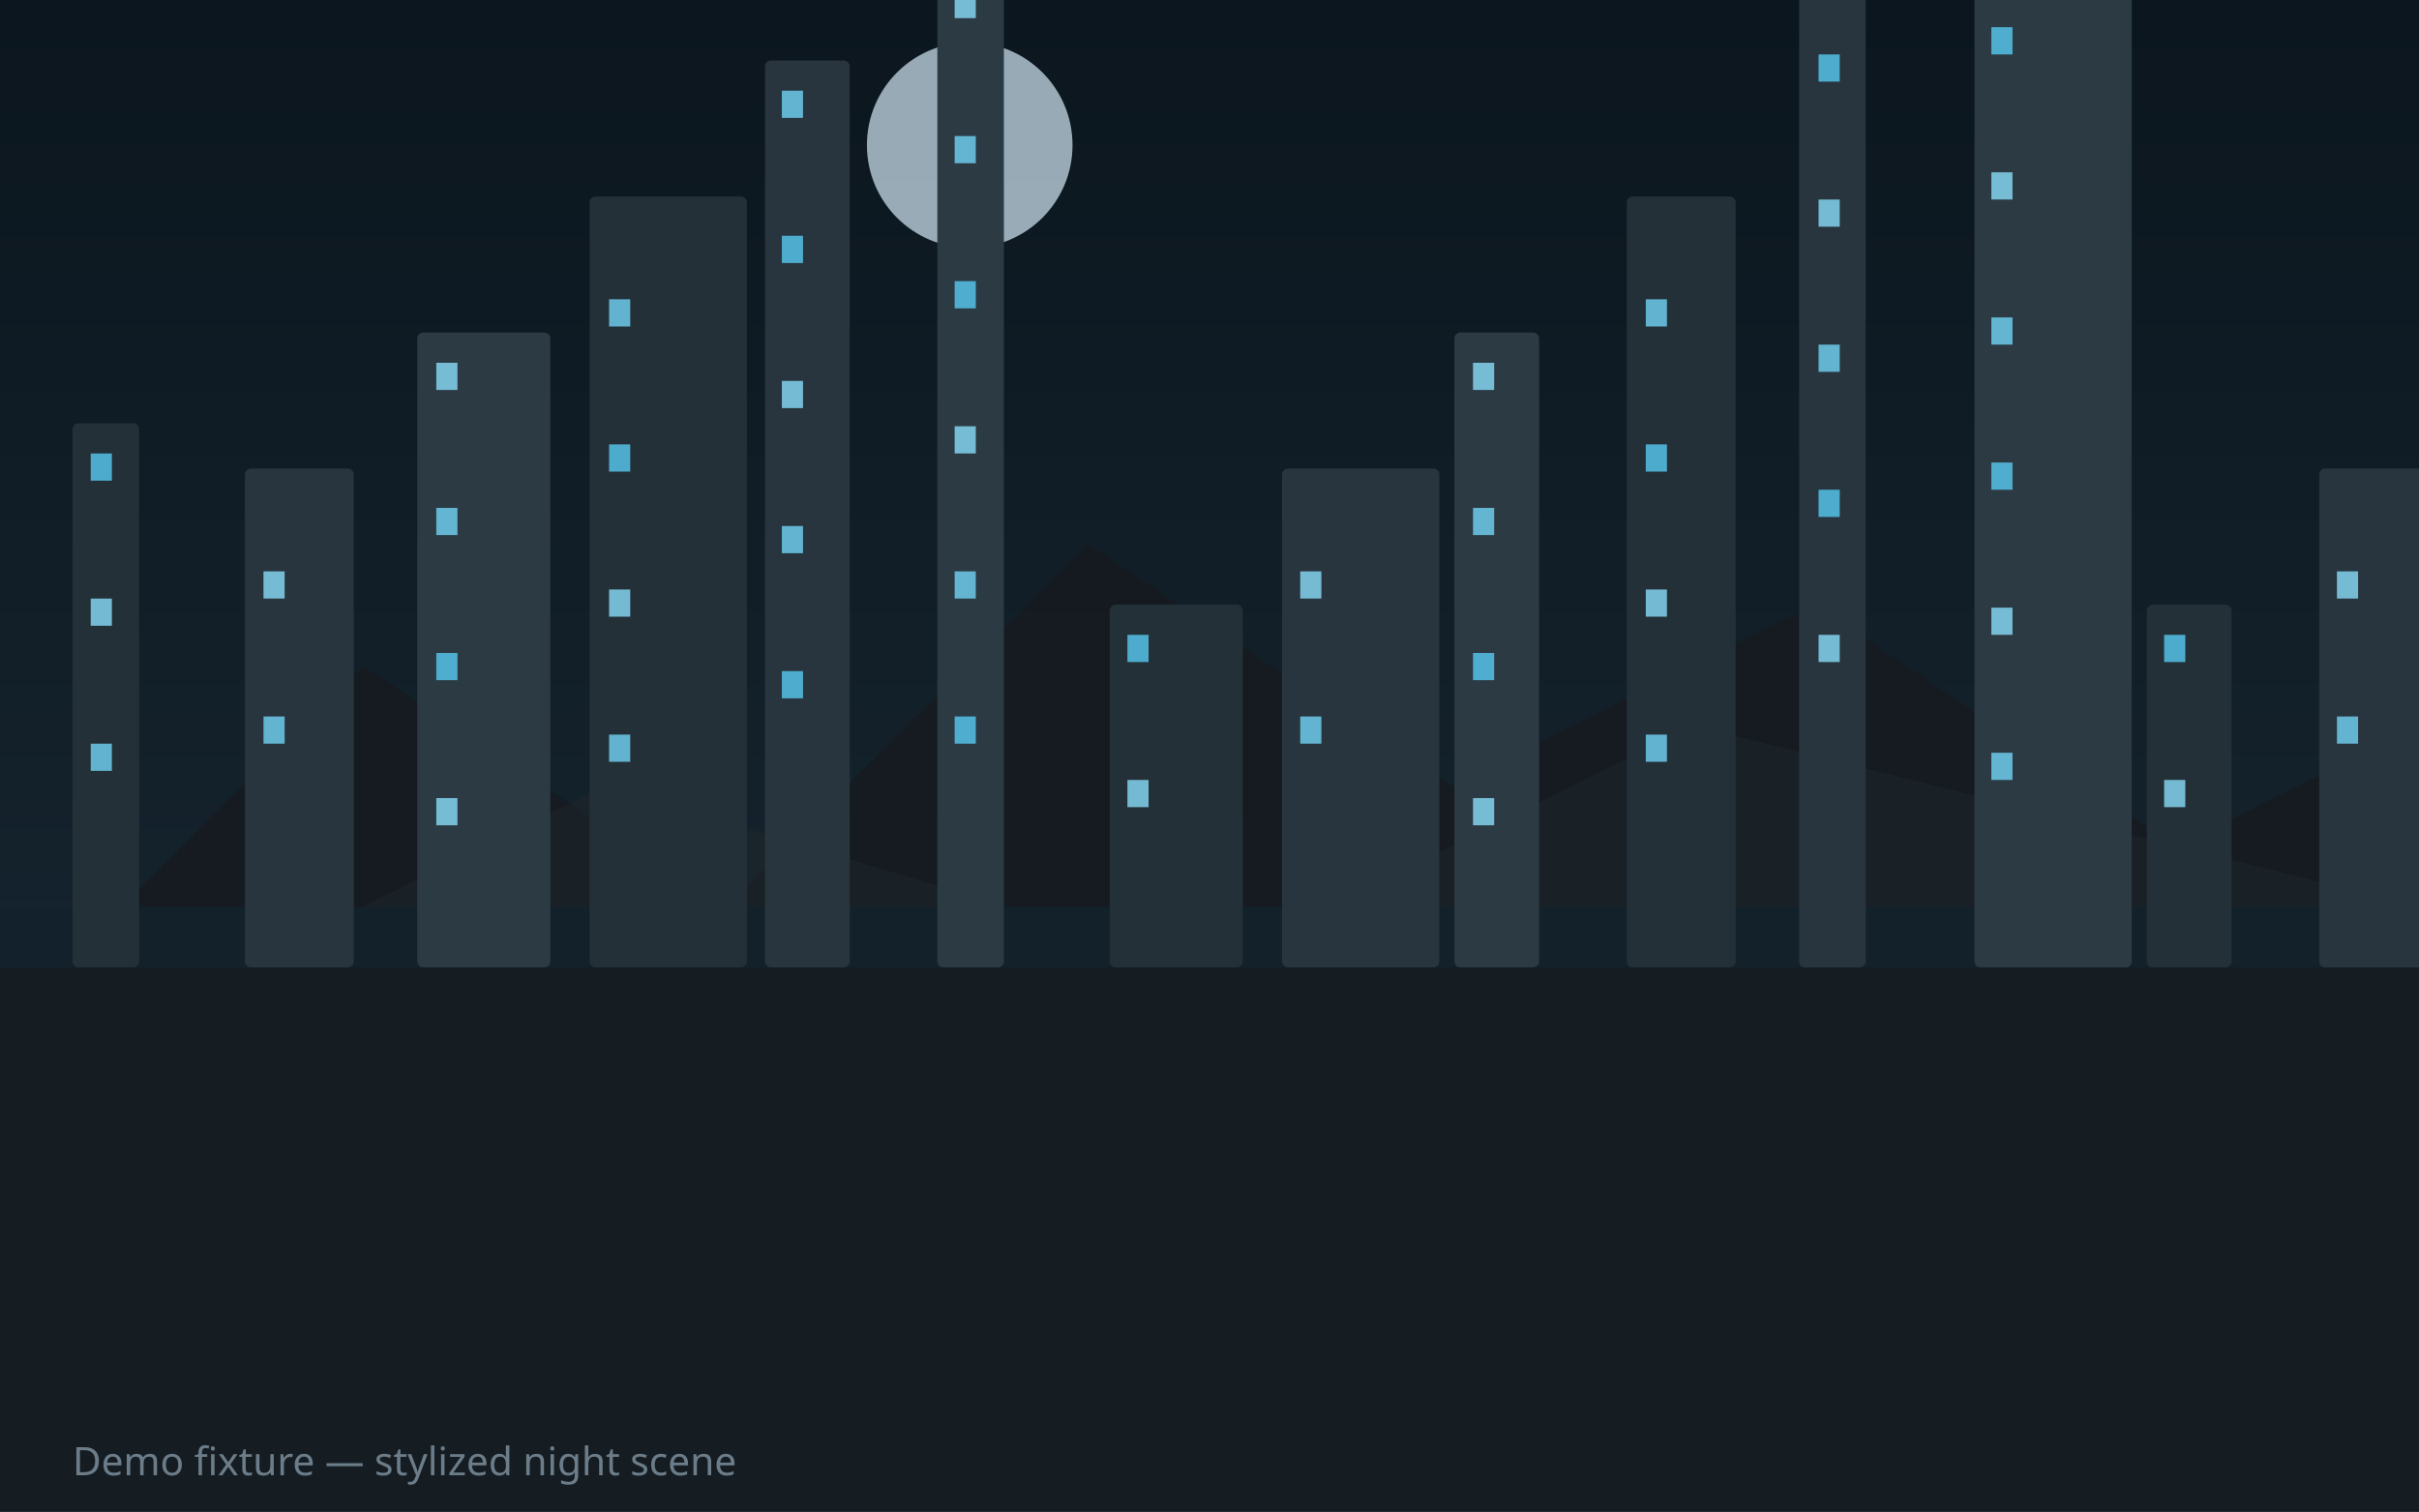
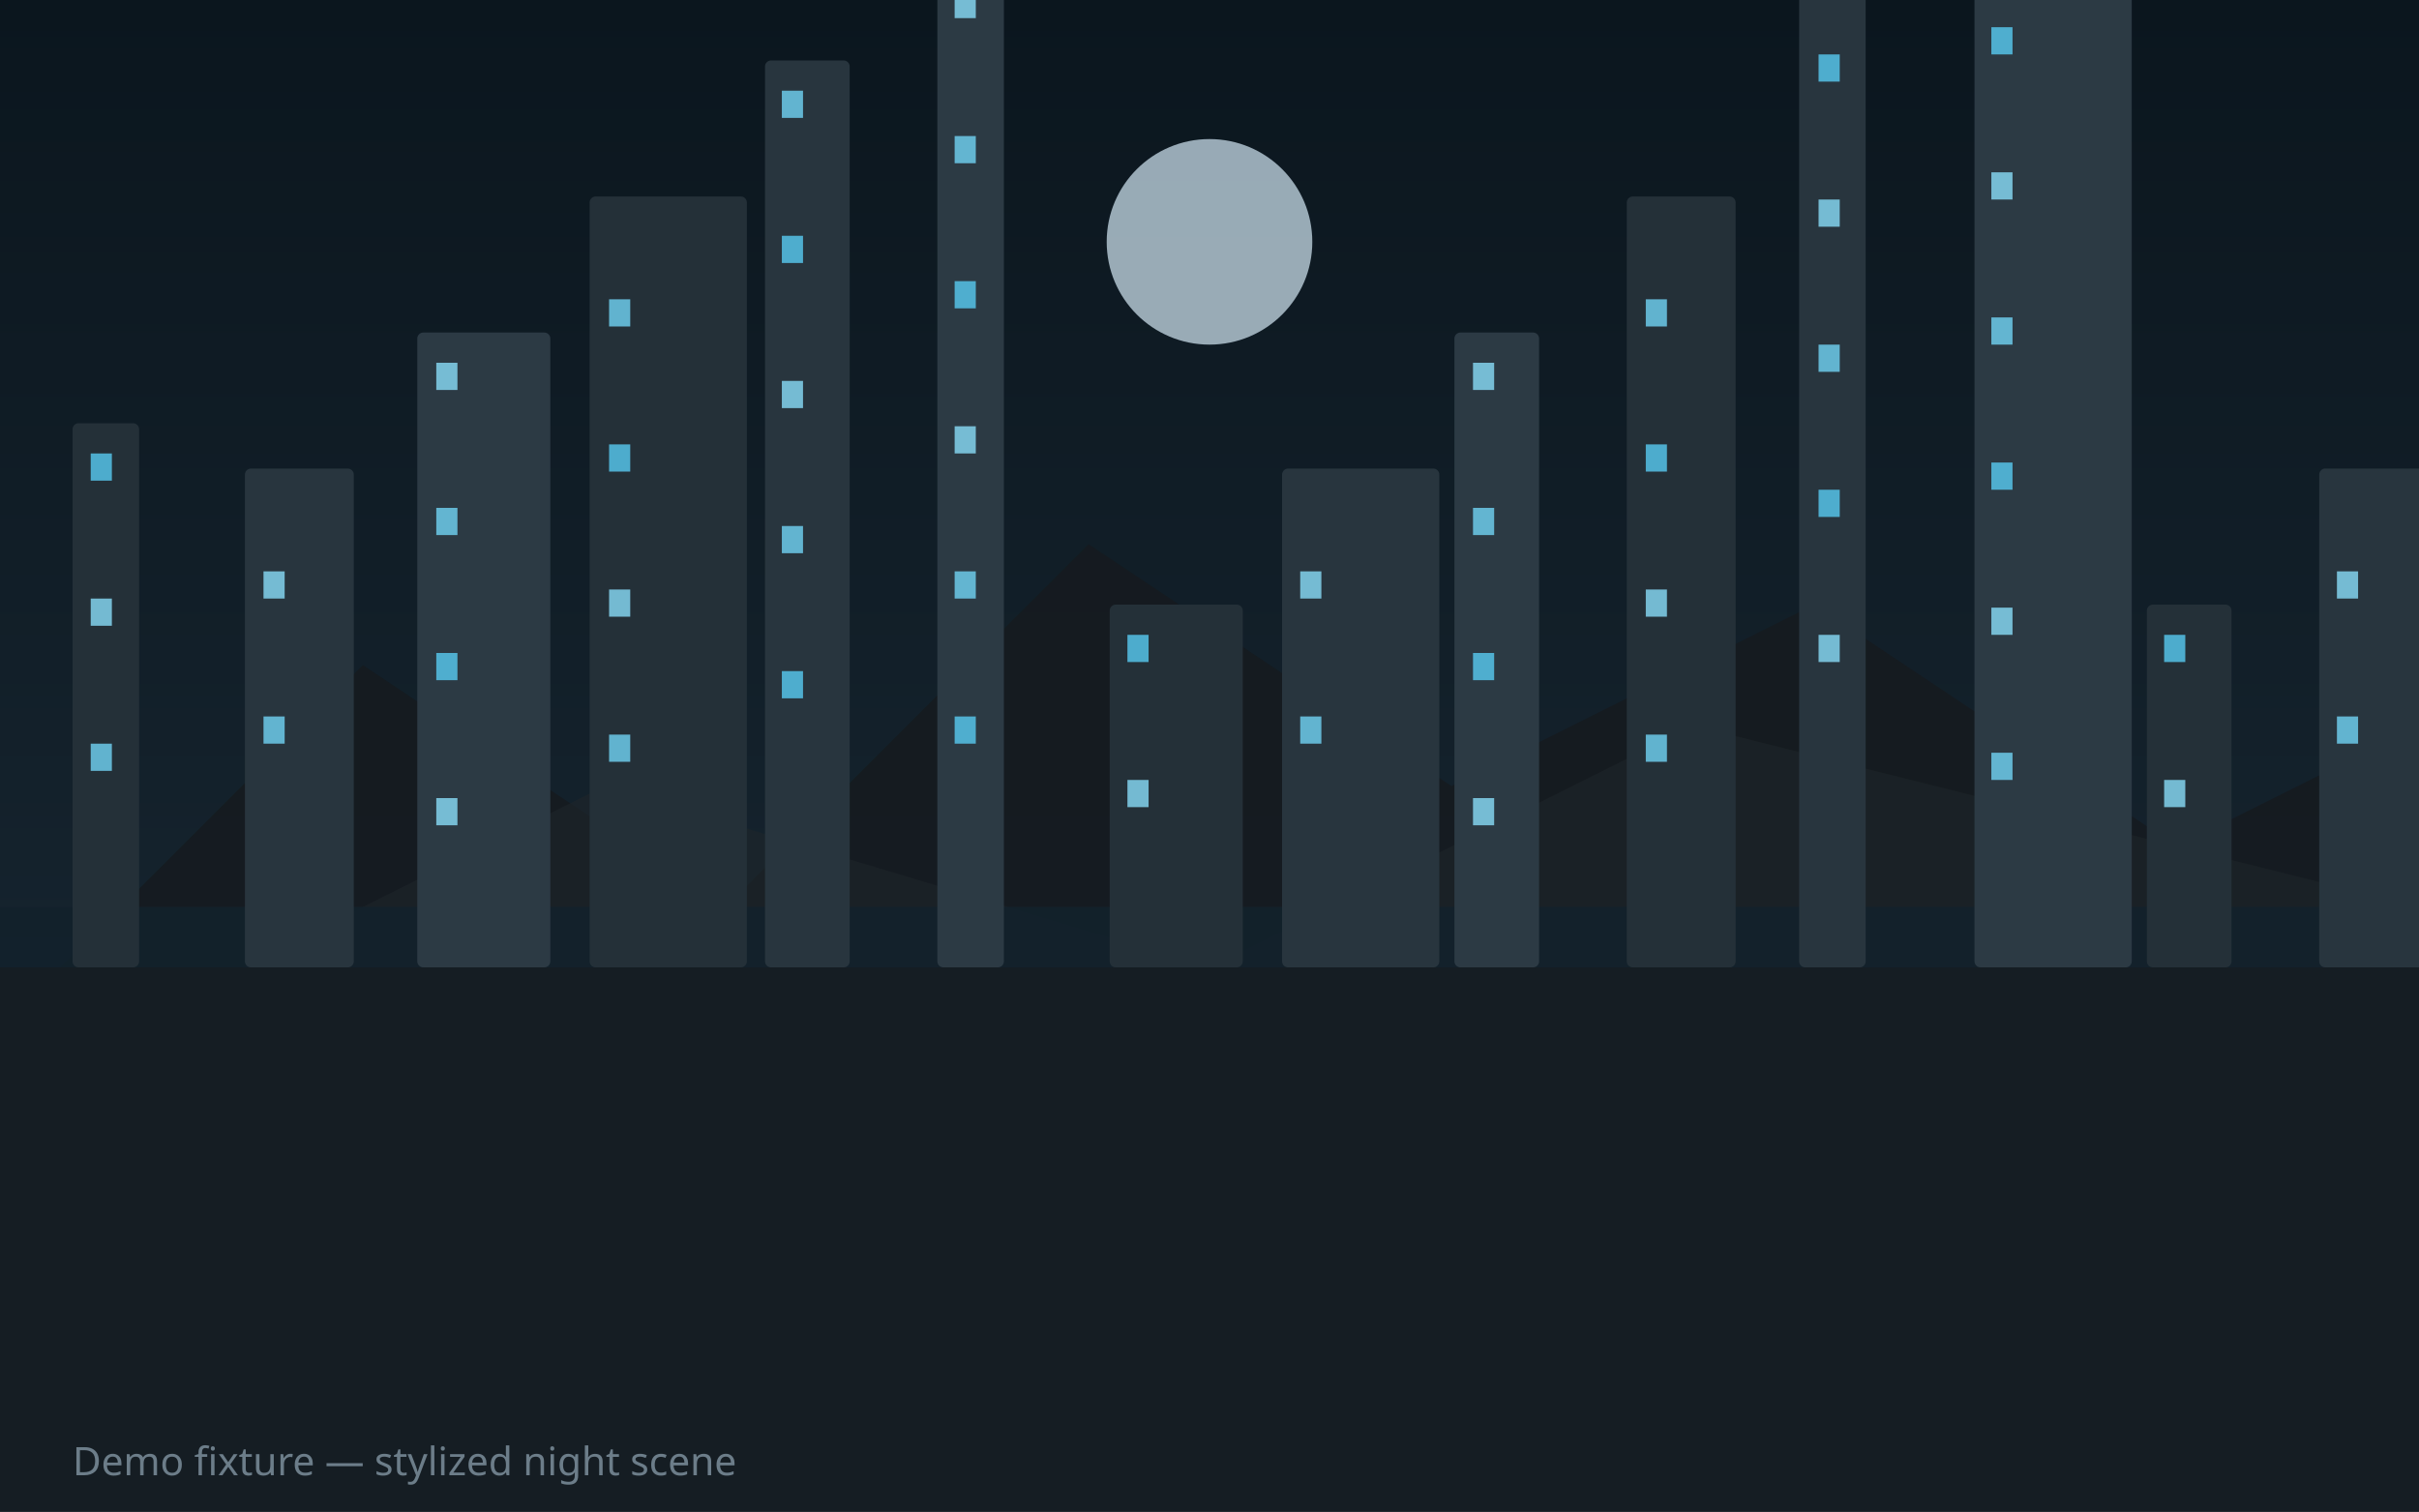
<svg xmlns="http://www.w3.org/2000/svg" width="800" height="500" viewBox="0 0 800 500" role="img" aria-label="Demo night scene">
  <defs>
    <linearGradient id="sky-aad-24" x1="0" y1="0" x2="0" y2="1">
      <stop offset="0%" stop-color="hsl(205, 45%, 8%)" />
      <stop offset="100%" stop-color="hsl(205, 35%, 16%)" />
    </linearGradient>
  </defs>
  <rect width="800" height="500" fill="url(#sky-aad-24)" />
-   <circle cx="320.7" cy="48.0" r="34" fill="hsl(205, 28%, 78%)" opacity="0.82" />
+   <circle cx="400.0" cy="80.0" r="34" fill="hsl(205, 28%, 78%)" opacity="0.82" />
  <path d="M0 340 L120 220 L240 300 L360 180 L480 260 L600 200 L720 280 L800 240 L800 500 L0 500 Z" fill="hsl(205, 18%, 10%)" opacity="0.85" />
  <path d="M0 360 L200 260 L400 320 L560 240 L800 300 L800 500 L0 500 Z" fill="hsl(205, 15%, 14%)" opacity="0.6" />
  <path d="M0 350 Q200 310 400 340 T800 330 L800 500 L0 500 Z" fill="hsl(205, 40%, 12%)" opacity="0.75" />
  <rect y="300" width="800" height="120" fill="hsl(205, 40%, 12%)" opacity="0.9" />
  <ellipse cx="80" cy="360" rx="40" ry="6" fill="hsl(205, 25%, 22%)" opacity="0.35" />
  <ellipse cx="175" cy="360" rx="40" ry="6" fill="hsl(205, 25%, 22%)" opacity="0.35" />
  <ellipse cx="270" cy="360" rx="40" ry="6" fill="hsl(205, 25%, 22%)" opacity="0.35" />
  <ellipse cx="365" cy="360" rx="40" ry="6" fill="hsl(205, 25%, 22%)" opacity="0.35" />
  <ellipse cx="460" cy="360" rx="40" ry="6" fill="hsl(205, 25%, 22%)" opacity="0.35" />
  <ellipse cx="555" cy="360" rx="40" ry="6" fill="hsl(205, 25%, 22%)" opacity="0.35" />
  <ellipse cx="650" cy="360" rx="40" ry="6" fill="hsl(205, 25%, 22%)" opacity="0.35" />
  <ellipse cx="745" cy="360" rx="40" ry="6" fill="hsl(205, 25%, 22%)" opacity="0.35" />
  <rect y="320" width="800" height="180" fill="hsl(205, 25%, 11%)" />
  <rect x="24" y="140" width="22" height="180" fill="hsl(205, 22%, 18%)" rx="2" />
  <rect x="30" y="150" width="7" height="9" fill="hsl(195, 75%, 62%)" opacity="0.85" />
  <rect x="30" y="198" width="7" height="9" fill="hsl(195, 75%, 72%)" opacity="0.85" />
  <rect x="30" y="246" width="7" height="9" fill="hsl(195, 75%, 67%)" opacity="0.85" />
  <rect x="81" y="155" width="36" height="165" fill="hsl(205, 22%, 20%)" rx="2" />
  <rect x="87.143" y="189" width="7" height="9" fill="hsl(195, 75%, 72%)" opacity="0.85" />
  <rect x="87.143" y="237" width="7" height="9" fill="hsl(195, 75%, 67%)" opacity="0.85" />
  <rect x="138" y="110" width="44" height="210" fill="hsl(205, 22%, 22%)" rx="2" />
  <rect x="144.286" y="120" width="7" height="9" fill="hsl(195, 75%, 72%)" opacity="0.85" />
  <rect x="144.286" y="168" width="7" height="9" fill="hsl(195, 75%, 67%)" opacity="0.85" />
  <rect x="144.286" y="216" width="7" height="9" fill="hsl(195, 75%, 62%)" opacity="0.85" />
  <rect x="144.286" y="264" width="7" height="9" fill="hsl(195, 75%, 72%)" opacity="0.85" />
  <rect x="195" y="65" width="52" height="255" fill="hsl(205, 22%, 18%)" rx="2" />
  <rect x="201.429" y="99" width="7" height="9" fill="hsl(195, 75%, 67%)" opacity="0.85" />
  <rect x="201.429" y="147" width="7" height="9" fill="hsl(195, 75%, 62%)" opacity="0.85" />
  <rect x="201.429" y="195" width="7" height="9" fill="hsl(195, 75%, 72%)" opacity="0.85" />
  <rect x="201.429" y="243" width="7" height="9" fill="hsl(195, 75%, 67%)" opacity="0.85" />
  <rect x="253" y="20" width="28" height="300" fill="hsl(205, 22%, 20%)" rx="2" />
  <rect x="258.571" y="30" width="7" height="9" fill="hsl(195, 75%, 67%)" opacity="0.85" />
  <rect x="258.571" y="78" width="7" height="9" fill="hsl(195, 75%, 62%)" opacity="0.85" />
  <rect x="258.571" y="126" width="7" height="9" fill="hsl(195, 75%, 72%)" opacity="0.85" />
  <rect x="258.571" y="174" width="7" height="9" fill="hsl(195, 75%, 67%)" opacity="0.85" />
  <rect x="258.571" y="222" width="7" height="9" fill="hsl(195, 75%, 62%)" opacity="0.85" />
  <rect x="310" y="-85" width="22" height="405" fill="hsl(205, 22%, 22%)" rx="2" />
  <rect x="315.714" y="-51" width="7" height="9" fill="hsl(195, 75%, 62%)" opacity="0.85" />
  <rect x="315.714" y="-3" width="7" height="9" fill="hsl(195, 75%, 72%)" opacity="0.85" />
  <rect x="315.714" y="45" width="7" height="9" fill="hsl(195, 75%, 67%)" opacity="0.85" />
  <rect x="315.714" y="93" width="7" height="9" fill="hsl(195, 75%, 62%)" opacity="0.85" />
  <rect x="315.714" y="141" width="7" height="9" fill="hsl(195, 75%, 72%)" opacity="0.85" />
  <rect x="315.714" y="189" width="7" height="9" fill="hsl(195, 75%, 67%)" opacity="0.85" />
  <rect x="315.714" y="237" width="7" height="9" fill="hsl(195, 75%, 62%)" opacity="0.85" />
  <rect x="367" y="200" width="44" height="120" fill="hsl(205, 22%, 18%)" rx="2" />
  <rect x="372.857" y="210" width="7" height="9" fill="hsl(195, 75%, 62%)" opacity="0.85" />
  <rect x="372.857" y="258" width="7" height="9" fill="hsl(195, 75%, 72%)" opacity="0.85" />
  <rect x="424" y="155" width="52" height="165" fill="hsl(205, 22%, 20%)" rx="2" />
  <rect x="430" y="189" width="7" height="9" fill="hsl(195, 75%, 72%)" opacity="0.85" />
  <rect x="430" y="237" width="7" height="9" fill="hsl(195, 75%, 67%)" opacity="0.85" />
  <rect x="481" y="110" width="28" height="210" fill="hsl(205, 22%, 22%)" rx="2" />
  <rect x="487.143" y="120" width="7" height="9" fill="hsl(195, 75%, 72%)" opacity="0.85" />
  <rect x="487.143" y="168" width="7" height="9" fill="hsl(195, 75%, 67%)" opacity="0.85" />
  <rect x="487.143" y="216" width="7" height="9" fill="hsl(195, 75%, 62%)" opacity="0.85" />
  <rect x="487.143" y="264" width="7" height="9" fill="hsl(195, 75%, 72%)" opacity="0.85" />
  <rect x="538" y="65" width="36" height="255" fill="hsl(205, 22%, 18%)" rx="2" />
  <rect x="544.286" y="99" width="7" height="9" fill="hsl(195, 75%, 67%)" opacity="0.85" />
  <rect x="544.286" y="147" width="7" height="9" fill="hsl(195, 75%, 62%)" opacity="0.85" />
  <rect x="544.286" y="195" width="7" height="9" fill="hsl(195, 75%, 72%)" opacity="0.85" />
  <rect x="544.286" y="243" width="7" height="9" fill="hsl(195, 75%, 67%)" opacity="0.85" />
  <rect x="595" y="-40" width="22" height="360" fill="hsl(205, 22%, 20%)" rx="2" />
  <rect x="601.429" y="-30" width="7" height="9" fill="hsl(195, 75%, 67%)" opacity="0.85" />
  <rect x="601.429" y="18" width="7" height="9" fill="hsl(195, 75%, 62%)" opacity="0.85" />
  <rect x="601.429" y="66" width="7" height="9" fill="hsl(195, 75%, 72%)" opacity="0.85" />
  <rect x="601.429" y="114" width="7" height="9" fill="hsl(195, 75%, 67%)" opacity="0.85" />
  <rect x="601.429" y="162" width="7" height="9" fill="hsl(195, 75%, 62%)" opacity="0.85" />
  <rect x="601.429" y="210" width="7" height="9" fill="hsl(195, 75%, 72%)" opacity="0.85" />
  <rect x="653" y="-25" width="52" height="345" fill="hsl(205, 22%, 22%)" rx="2" />
  <rect x="658.571" y="9" width="7" height="9" fill="hsl(195, 75%, 62%)" opacity="0.85" />
  <rect x="658.571" y="57" width="7" height="9" fill="hsl(195, 75%, 72%)" opacity="0.85" />
  <rect x="658.571" y="105" width="7" height="9" fill="hsl(195, 75%, 67%)" opacity="0.85" />
  <rect x="658.571" y="153" width="7" height="9" fill="hsl(195, 75%, 62%)" opacity="0.85" />
  <rect x="658.571" y="201" width="7" height="9" fill="hsl(195, 75%, 72%)" opacity="0.85" />
  <rect x="658.571" y="249" width="7" height="9" fill="hsl(195, 75%, 67%)" opacity="0.85" />
  <rect x="710" y="200" width="28" height="120" fill="hsl(205, 22%, 18%)" rx="2" />
  <rect x="715.714" y="210" width="7" height="9" fill="hsl(195, 75%, 62%)" opacity="0.85" />
  <rect x="715.714" y="258" width="7" height="9" fill="hsl(195, 75%, 72%)" opacity="0.85" />
  <rect x="767" y="155" width="36" height="165" fill="hsl(205, 22%, 20%)" rx="2" />
  <rect x="772.857" y="189" width="7" height="9" fill="hsl(195, 75%, 72%)" opacity="0.85" />
  <rect x="772.857" y="237" width="7" height="9" fill="hsl(195, 75%, 67%)" opacity="0.85" />
  <text x="24" y="488" fill="hsl(205, 12%, 48%)" font-family="system-ui,sans-serif" font-size="13">Demo fixture — stylized night scene</text>
</svg>
